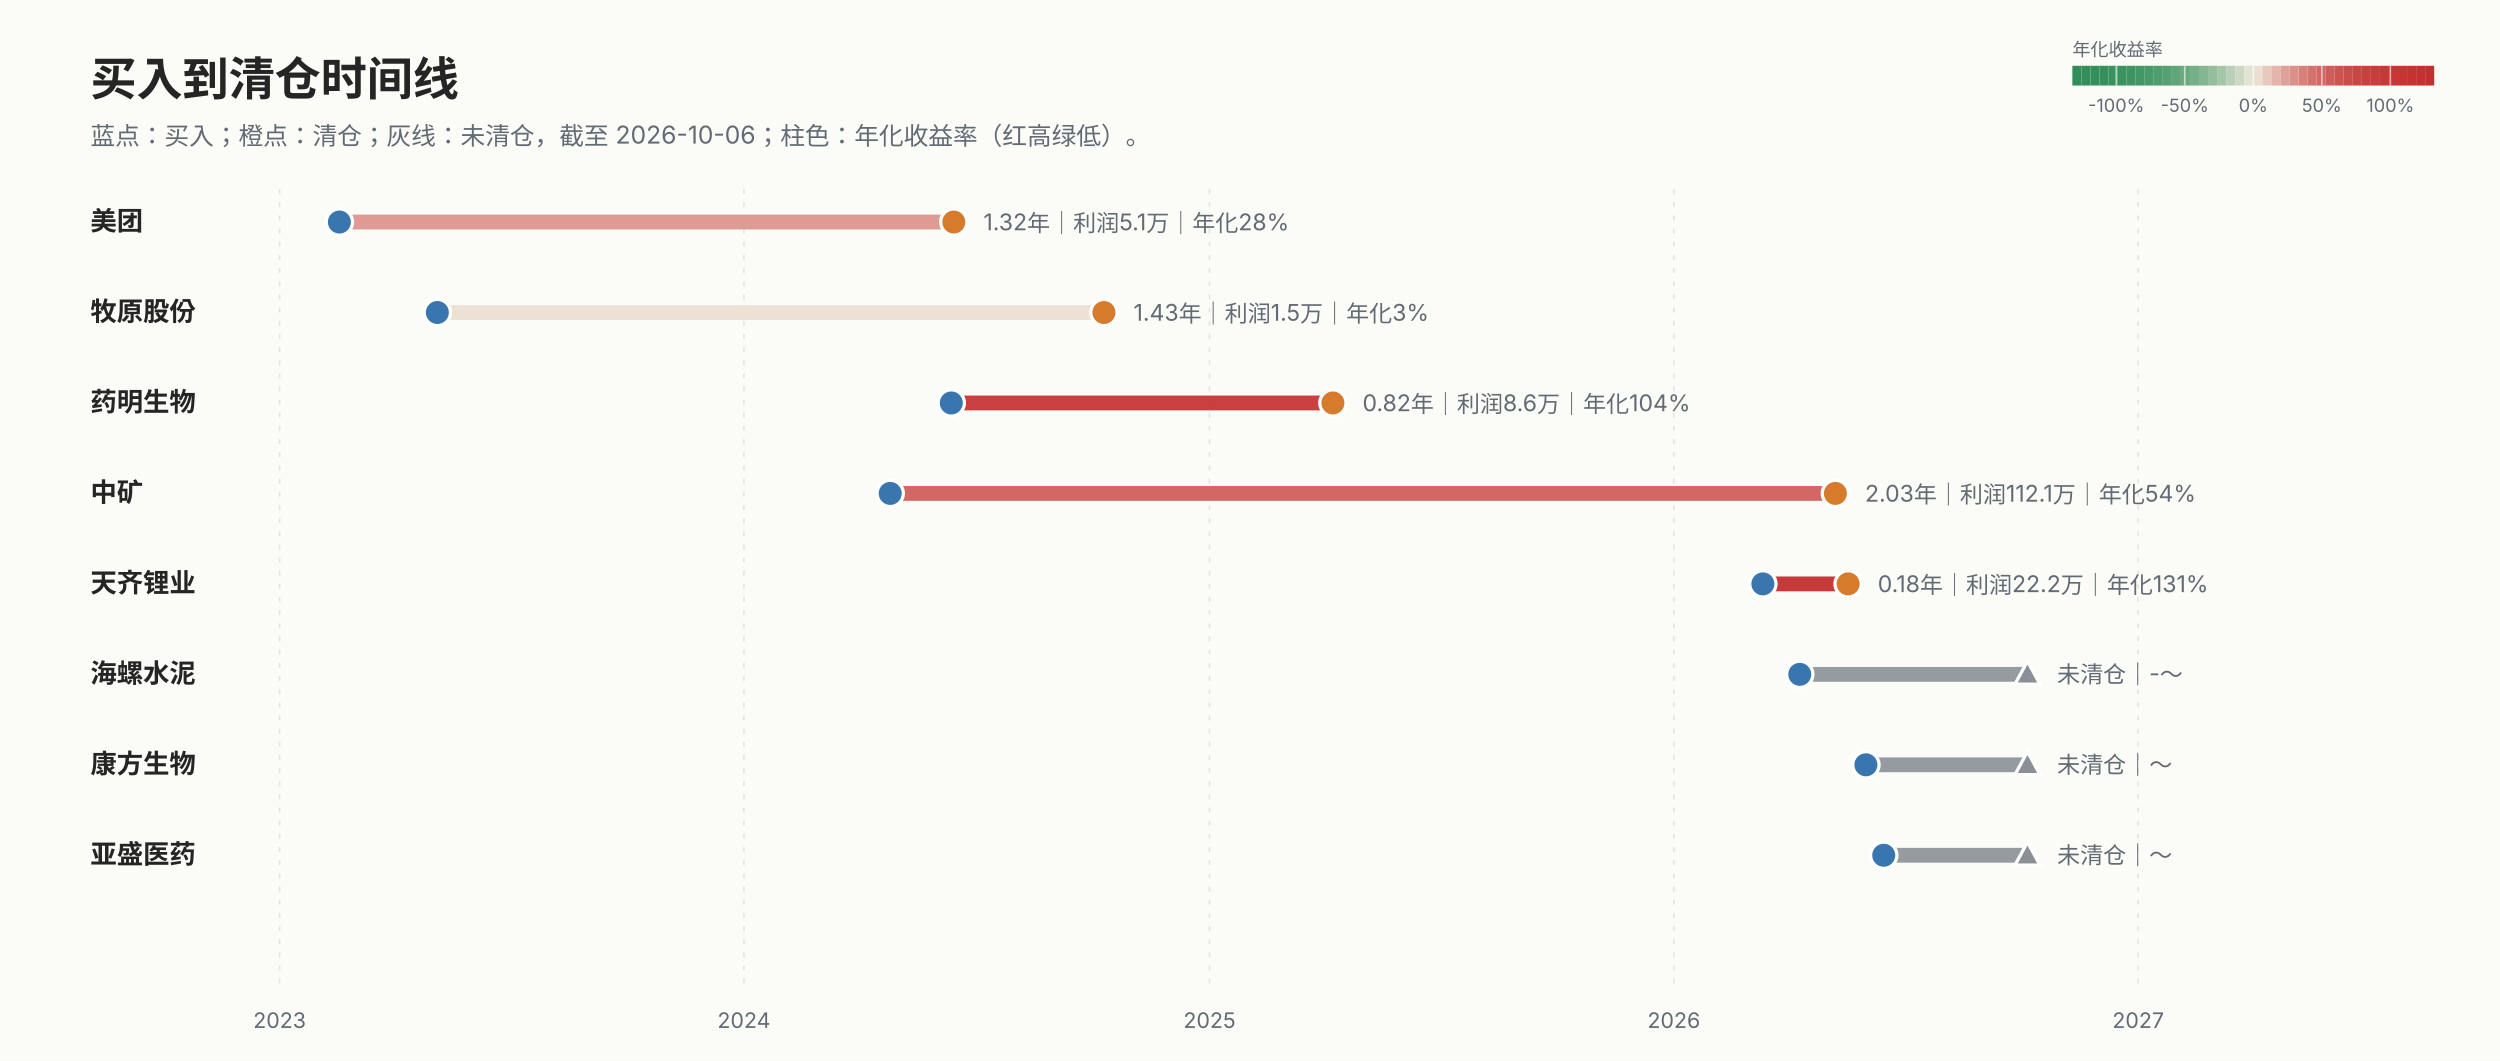
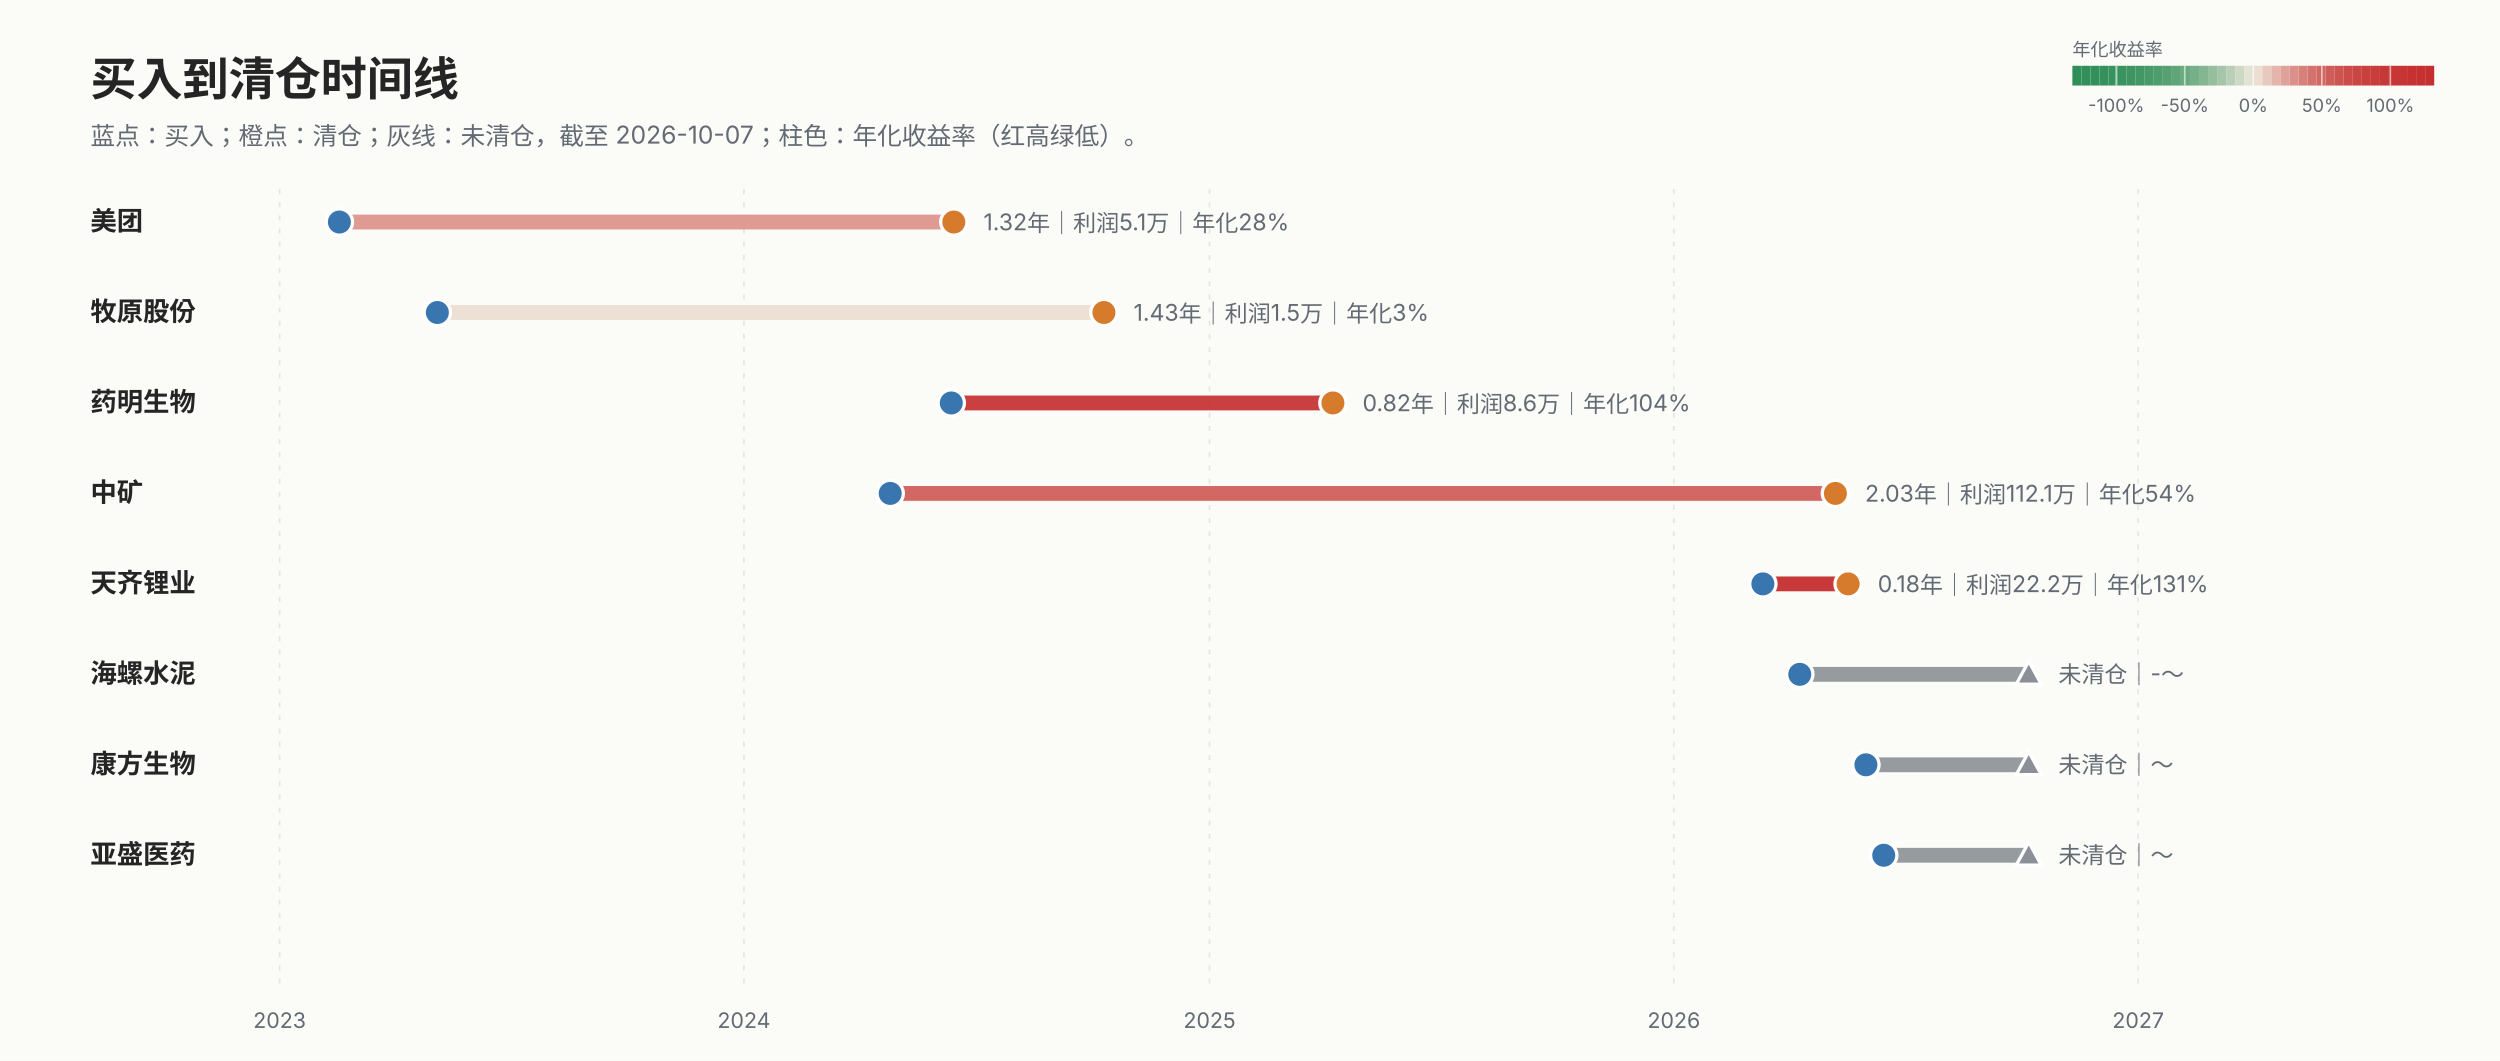
<svg xmlns="http://www.w3.org/2000/svg" width="1520" height="645" viewBox="0 0 1520 645" role="img" aria-label="买入到清仓时间线">
  <rect width="100%" height="100%" fill="#fbfbf8" />
  <style>text{font-family:"Inter","Noto Sans SC","PingFang SC","Microsoft YaHei",Arial,sans-serif;}</style>
  <text x="55" y="58" font-size="28" font-weight="700" fill="#252525">买入到清仓时间线</text>
  <g>
    <rect x="1260.00" y="40" width="5.50" height="12" fill="#308e58" />
    <rect x="1265.50" y="40" width="5.50" height="12" fill="#328f59" />
    <rect x="1271.00" y="40" width="5.50" height="12" fill="#33905a" />
    <rect x="1276.50" y="40" width="5.50" height="12" fill="#35915b" />
    <rect x="1282.00" y="40" width="5.50" height="12" fill="#37925d" />
    <rect x="1287.50" y="40" width="5.50" height="12" fill="#3a935f" />
    <rect x="1293.00" y="40" width="5.50" height="12" fill="#3e9561" />
    <rect x="1298.50" y="40" width="5.50" height="12" fill="#429764" />
    <rect x="1304.00" y="40" width="5.50" height="12" fill="#489a68" />
    <rect x="1309.50" y="40" width="5.50" height="12" fill="#4e9d6c" />
    <rect x="1315.00" y="40" width="5.50" height="12" fill="#56a072" />
    <rect x="1320.50" y="40" width="5.50" height="12" fill="#5fa578" />
    <rect x="1326.00" y="40" width="5.50" height="12" fill="#6aaa7f" />
    <rect x="1331.50" y="40" width="5.50" height="12" fill="#76b088" />
    <rect x="1337.00" y="40" width="5.50" height="12" fill="#85b692" />
    <rect x="1342.50" y="40" width="5.50" height="12" fill="#95be9d" />
    <rect x="1348.00" y="40" width="5.50" height="12" fill="#a6c6a9" />
    <rect x="1353.50" y="40" width="5.50" height="12" fill="#bacfb7" />
    <rect x="1359.00" y="40" width="5.50" height="12" fill="#ced9c5" />
    <rect x="1364.50" y="40" width="5.50" height="12" fill="#e3e3d4" />
    <rect x="1370.00" y="40" width="5.50" height="12" fill="#ecded1" />
    <rect x="1375.50" y="40" width="5.50" height="12" fill="#e7c9be" />
    <rect x="1381.00" y="40" width="5.50" height="12" fill="#e3b5ac" />
    <rect x="1386.50" y="40" width="5.50" height="12" fill="#dfa29a" />
    <rect x="1392.00" y="40" width="5.50" height="12" fill="#db918a" />
    <rect x="1397.50" y="40" width="5.50" height="12" fill="#d7817b" />
    <rect x="1403.00" y="40" width="5.50" height="12" fill="#d4736e" />
    <rect x="1408.50" y="40" width="5.50" height="12" fill="#d26763" />
    <rect x="1414.00" y="40" width="5.50" height="12" fill="#cf5d59" />
    <rect x="1419.50" y="40" width="5.50" height="12" fill="#cd5451" />
    <rect x="1425.00" y="40" width="5.50" height="12" fill="#cc4c4a" />
    <rect x="1430.50" y="40" width="5.50" height="12" fill="#ca4644" />
    <rect x="1436.00" y="40" width="5.50" height="12" fill="#c9413f" />
    <rect x="1441.50" y="40" width="5.50" height="12" fill="#c83d3b" />
    <rect x="1447.00" y="40" width="5.50" height="12" fill="#c73938" />
    <rect x="1452.50" y="40" width="5.50" height="12" fill="#c73635" />
    <rect x="1458.00" y="40" width="5.50" height="12" fill="#c63433" />
    <rect x="1463.50" y="40" width="5.50" height="12" fill="#c63231" />
    <rect x="1469.00" y="40" width="5.50" height="12" fill="#c53030" />
    <rect x="1474.50" y="40" width="5.50" height="12" fill="#c52f2f" />
    <line x1="1286.67" y1="40" x2="1286.67" y2="52" stroke="#fff" stroke-width="1" opacity=".6" />
    <text x="1286.67" y="68" font-size="11" fill="#626a73" text-anchor="middle">-100%</text>
    <line x1="1328.33" y1="40" x2="1328.33" y2="52" stroke="#fff" stroke-width="1" opacity=".6" />
    <text x="1328.33" y="68" font-size="11" fill="#626a73" text-anchor="middle">-50%</text>
    <line x1="1370.00" y1="40" x2="1370.00" y2="52" stroke="#fff" stroke-width="1" opacity=".6" />
    <text x="1370.00" y="68" font-size="11" fill="#626a73" text-anchor="middle">0%</text>
    <line x1="1411.67" y1="40" x2="1411.67" y2="52" stroke="#fff" stroke-width="1" opacity=".6" />
    <text x="1411.67" y="68" font-size="11" fill="#626a73" text-anchor="middle">50%</text>
    <line x1="1453.33" y1="40" x2="1453.33" y2="52" stroke="#fff" stroke-width="1" opacity=".6" />
    <text x="1453.33" y="68" font-size="11" fill="#626a73" text-anchor="middle">100%</text>
    <text x="1260" y="34" font-size="11" fill="#626a73">年化收益率</text>
  </g>
-   <text x="55" y="88" font-size="15" fill="#626a73">蓝点：买入；橙点：清仓；灰线：未清仓，截至 2026-10-06；柱色：年化收益率（红高绿低）。</text>
+   <text x="55" y="88" font-size="15" fill="#626a73">蓝点：买入；橙点：清仓；灰线：未清仓，截至 2026-10-07；柱色：年化收益率（红高绿低）。</text>
  <line x1="170.00" y1="115" x2="170.00" y2="600" stroke="#ddd7ce" opacity=".65" stroke-dasharray="3 5" />
  <text x="170.00" y="625" font-size="13" fill="#626a73" text-anchor="middle">2023</text>
  <line x1="452.31" y1="115" x2="452.31" y2="600" stroke="#ddd7ce" opacity=".65" stroke-dasharray="3 5" />
  <text x="452.31" y="625" font-size="13" fill="#626a73" text-anchor="middle">2024</text>
  <line x1="735.39" y1="115" x2="735.39" y2="600" stroke="#ddd7ce" opacity=".65" stroke-dasharray="3 5" />
  <text x="735.39" y="625" font-size="13" fill="#626a73" text-anchor="middle">2025</text>
  <line x1="1017.69" y1="115" x2="1017.69" y2="600" stroke="#ddd7ce" opacity=".65" stroke-dasharray="3 5" />
  <text x="1017.69" y="625" font-size="13" fill="#626a73" text-anchor="middle">2026</text>
  <line x1="1300.00" y1="115" x2="1300.00" y2="600" stroke="#ddd7ce" opacity=".65" stroke-dasharray="3 5" />
  <text x="1300.00" y="625" font-size="13" fill="#626a73" text-anchor="middle">2027</text>
  <text x="55" y="140" font-size="16" font-weight="700" fill="#252525">美团</text>
  <line x1="206.35" y1="135" x2="579.92" y2="135" stroke="#dc958e" stroke-width="9" opacity=".95" />
  <circle cx="579.92" cy="135" r="8" fill="#d67b2c" stroke="#fff" stroke-width="2" />
  <circle cx="206.35" cy="135" r="8" fill="#3976af" stroke="#fff" stroke-width="2" />
  <text x="597.92" y="140" font-size="14" fill="#626a73">1.32年｜利润5.1万｜年化28%</text>
  <text x="55" y="195" font-size="16" font-weight="700" fill="#252525">牧原股份</text>
  <line x1="265.91" y1="190" x2="671.19" y2="190" stroke="#ecded2" stroke-width="9" opacity=".95" />
  <circle cx="671.19" cy="190" r="8" fill="#d67b2c" stroke="#fff" stroke-width="2" />
  <circle cx="265.91" cy="190" r="8" fill="#3976af" stroke="#fff" stroke-width="2" />
  <text x="689.19" y="195" font-size="14" fill="#626a73">1.43年｜利润1.5万｜年化3%</text>
  <text x="55" y="250" font-size="16" font-weight="700" fill="#252525">药明生物</text>
  <line x1="578.38" y1="245" x2="810.41" y2="245" stroke="#c73535" stroke-width="9" opacity=".95" />
  <circle cx="810.41" cy="245" r="8" fill="#d67b2c" stroke="#fff" stroke-width="2" />
  <circle cx="578.38" cy="245" r="8" fill="#3976af" stroke="#fff" stroke-width="2" />
  <text x="828.41" y="250" font-size="14" fill="#626a73">0.82年｜利润8.6万｜年化104%</text>
  <text x="55" y="305" font-size="16" font-weight="700" fill="#252525">中矿</text>
  <line x1="541.25" y1="300" x2="1115.92" y2="300" stroke="#d0605c" stroke-width="9" opacity=".95" />
  <circle cx="1115.92" cy="300" r="8" fill="#d67b2c" stroke="#fff" stroke-width="2" />
  <circle cx="541.25" cy="300" r="8" fill="#3976af" stroke="#fff" stroke-width="2" />
  <text x="1133.92" y="305" font-size="14" fill="#626a73">2.03年｜利润112.1万｜年化54%</text>
  <text x="55" y="360" font-size="16" font-weight="700" fill="#252525">天齐锂业</text>
  <line x1="1071.83" y1="355" x2="1123.66" y2="355" stroke="#c52f2f" stroke-width="9" opacity=".95" />
  <circle cx="1123.66" cy="355" r="8" fill="#d67b2c" stroke="#fff" stroke-width="2" />
  <circle cx="1071.83" cy="355" r="8" fill="#3976af" stroke="#fff" stroke-width="2" />
  <text x="1141.66" y="360" font-size="14" fill="#626a73">0.18年｜利润22.2万｜年化131%</text>
  <text x="55" y="415" font-size="16" font-weight="700" fill="#252525">海螺水泥</text>
-   <line x1="1094.26" y1="410" x2="1232.71" y2="410" stroke="#8b9096" stroke-width="9" opacity=".9" />
-   <polygon points="1232.71,402 1225.11,416 1240.31,416" fill="#8b9096" stroke="#fff" stroke-width="2" />
+   <line x1="1094.26" y1="410" x2="1233.48" y2="410" stroke="#8b9096" stroke-width="9" opacity=".9" />
+   <polygon points="1233.48,402 1225.88,416 1241.08,416" fill="#8b9096" stroke="#fff" stroke-width="2" />
  <circle cx="1094.26" cy="410" r="8" fill="#3976af" stroke="#fff" stroke-width="2" />
-   <text x="1250.71" y="415" font-size="14" fill="#626a73">未清仓｜-～</text>
+   <text x="1251.48" y="415" font-size="14" fill="#626a73">未清仓｜-～</text>
  <text x="55" y="470" font-size="16" font-weight="700" fill="#252525">康方生物</text>
-   <line x1="1134.48" y1="465" x2="1232.71" y2="465" stroke="#8b9096" stroke-width="9" opacity=".9" />
-   <polygon points="1232.71,457 1225.11,471 1240.31,471" fill="#8b9096" stroke="#fff" stroke-width="2" />
+   <line x1="1134.48" y1="465" x2="1233.48" y2="465" stroke="#8b9096" stroke-width="9" opacity=".9" />
+   <polygon points="1233.48,457 1225.88,471 1241.08,471" fill="#8b9096" stroke="#fff" stroke-width="2" />
  <circle cx="1134.48" cy="465" r="8" fill="#3976af" stroke="#fff" stroke-width="2" />
-   <text x="1250.71" y="470" font-size="14" fill="#626a73">未清仓｜～</text>
+   <text x="1251.48" y="470" font-size="14" fill="#626a73">未清仓｜～</text>
  <text x="55" y="525" font-size="16" font-weight="700" fill="#252525">亚盛医药</text>
-   <line x1="1145.31" y1="520" x2="1232.71" y2="520" stroke="#8b9096" stroke-width="9" opacity=".9" />
-   <polygon points="1232.71,512 1225.11,526 1240.31,526" fill="#8b9096" stroke="#fff" stroke-width="2" />
+   <line x1="1145.31" y1="520" x2="1233.48" y2="520" stroke="#8b9096" stroke-width="9" opacity=".9" />
+   <polygon points="1233.48,512 1225.88,526 1241.08,526" fill="#8b9096" stroke="#fff" stroke-width="2" />
  <circle cx="1145.31" cy="520" r="8" fill="#3976af" stroke="#fff" stroke-width="2" />
-   <text x="1250.71" y="525" font-size="14" fill="#626a73">未清仓｜～</text>
+   <text x="1251.48" y="525" font-size="14" fill="#626a73">未清仓｜～</text>
</svg>
